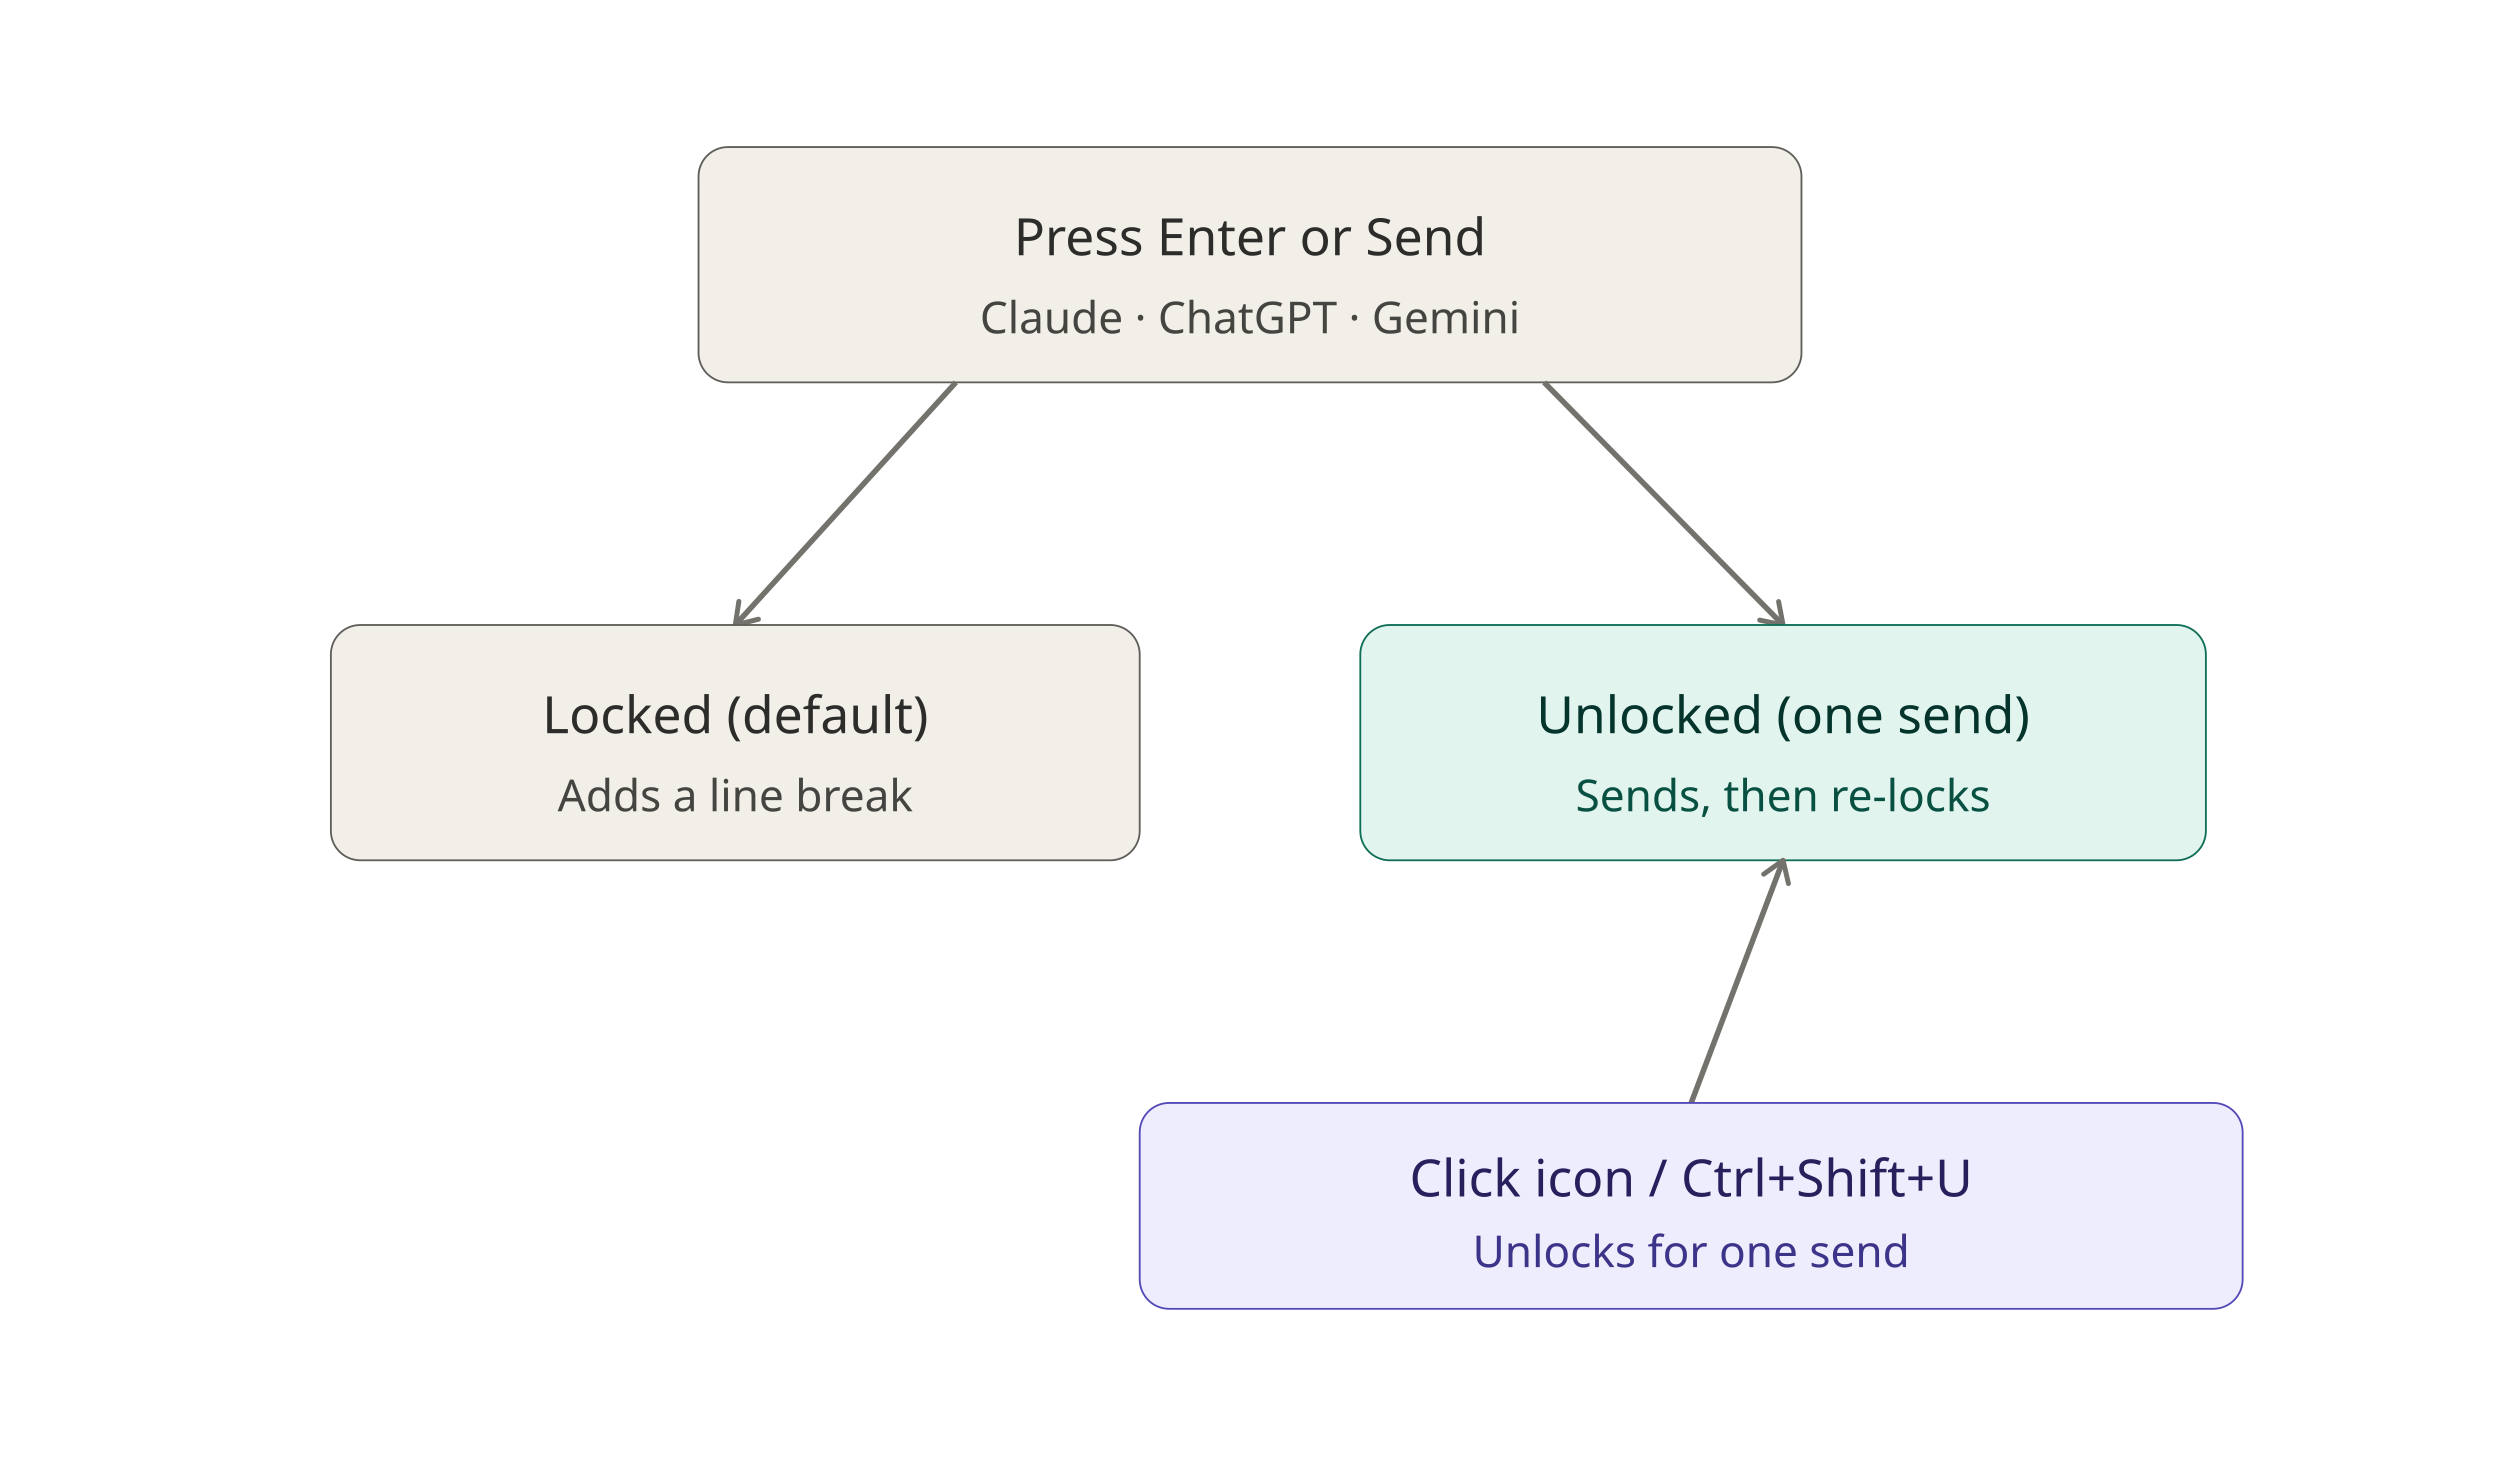
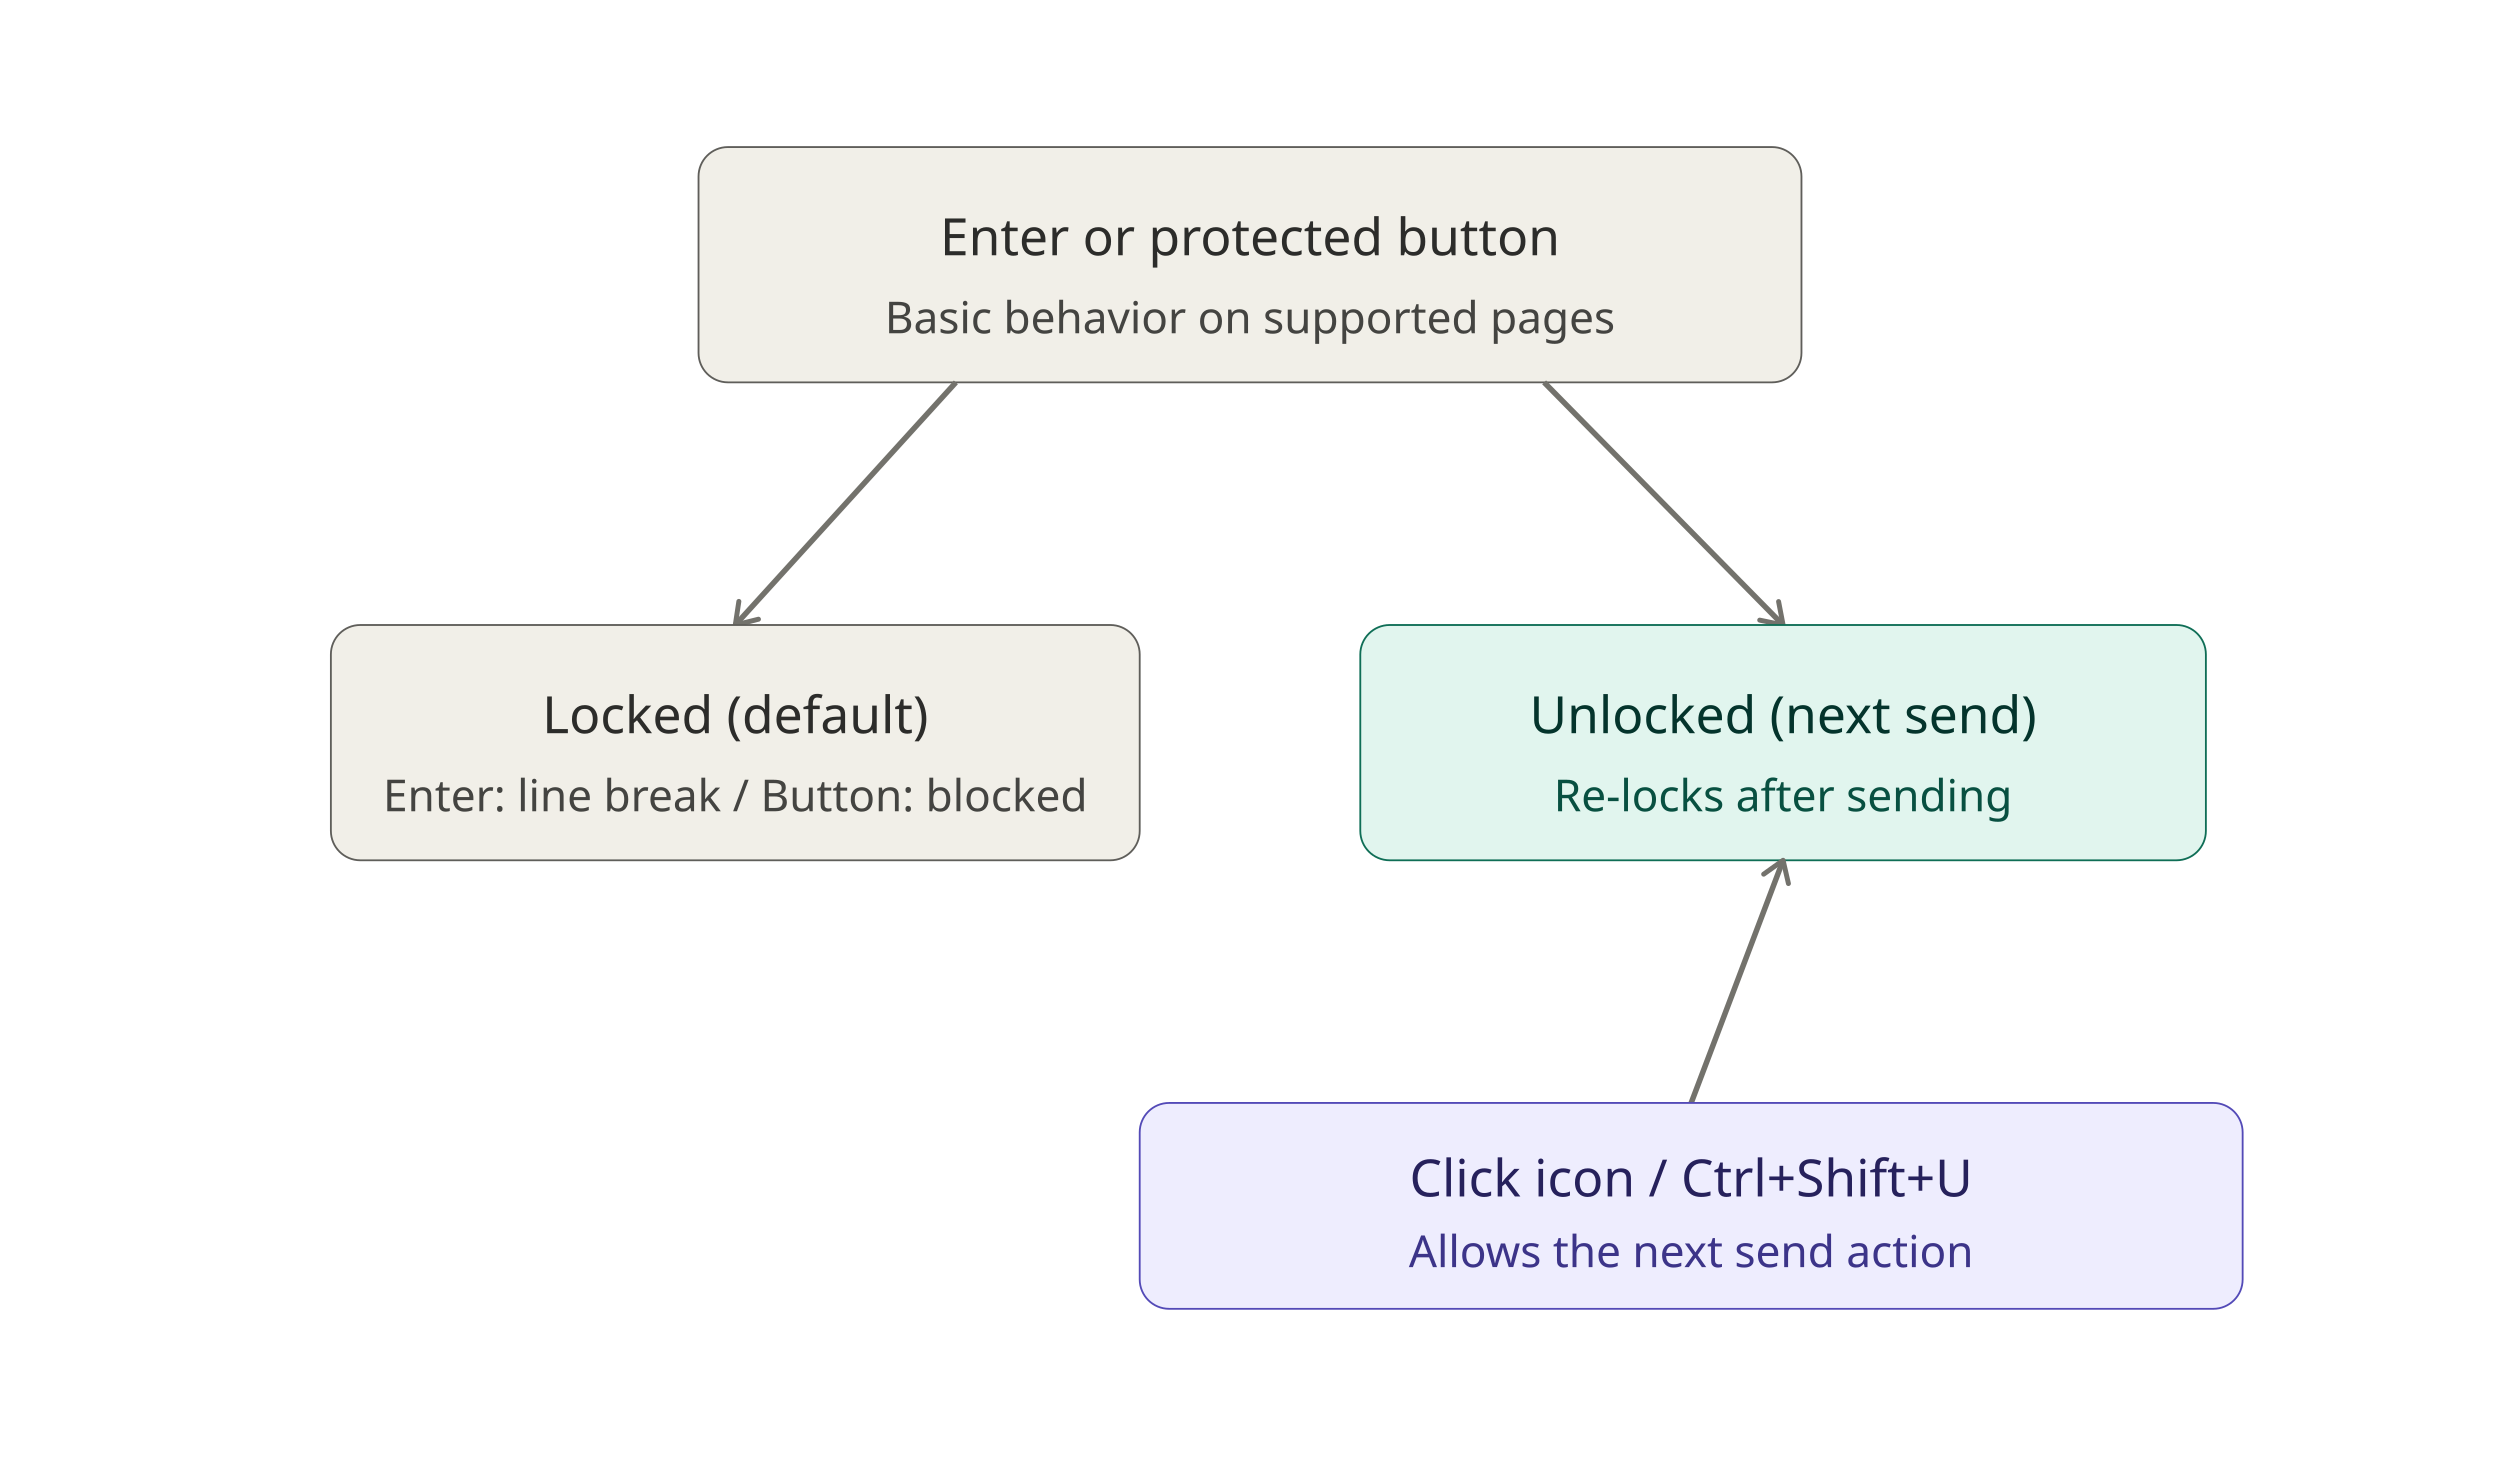
<svg xmlns="http://www.w3.org/2000/svg" width="680" height="400" viewBox="0 0 680 400" role="img">
  <defs>
    <marker id="arrow" viewBox="0 0 10 10" refX="8" refY="5" markerWidth="6" markerHeight="6" orient="auto-start-reverse">
      <path d="M2 1L8 5L2 9" fill="none" stroke="#73726c" stroke-width="1.5" stroke-linecap="round" stroke-linejoin="round" />
    </marker>
  </defs>
  <rect x="190" y="40" width="300" height="64" rx="8" fill="#F1EFE8" stroke="#5F5E5A" stroke-width="0.5" />
-   <text x="340" y="64" text-anchor="middle" dominant-baseline="central" font-family="sans-serif" font-size="14" font-weight="500" fill="#2C2C2A">Press Enter or Send</text>
-   <text x="340" y="86" text-anchor="middle" dominant-baseline="central" font-family="sans-serif" font-size="12" fill="#444441">Claude · ChatGPT · Gemini</text>
+   <text x="340" y="64" text-anchor="middle" dominant-baseline="central" font-family="sans-serif" font-size="14" font-weight="500" fill="#2C2C2A">Enter or protected button</text>
+   <text x="340" y="86" text-anchor="middle" dominant-baseline="central" font-family="sans-serif" font-size="12" fill="#444441">Basic behavior on supported pages</text>
  <line x1="260" y1="104" x2="200" y2="170" stroke="#73726c" stroke-width="1.5" marker-end="url(#arrow)" />
  <line x1="420" y1="104" x2="485" y2="170" stroke="#73726c" stroke-width="1.5" marker-end="url(#arrow)" />
  <rect x="90" y="170" width="220" height="64" rx="8" fill="#F1EFE8" stroke="#5F5E5A" stroke-width="0.5" />
  <text x="200" y="194" text-anchor="middle" dominant-baseline="central" font-family="sans-serif" font-size="14" font-weight="500" fill="#2C2C2A">Locked (default)</text>
-   <text x="200" y="216" text-anchor="middle" dominant-baseline="central" font-family="sans-serif" font-size="12" fill="#444441">Adds a line break</text>
+   <text x="200" y="216" text-anchor="middle" dominant-baseline="central" font-family="sans-serif" font-size="12" fill="#444441">Enter: line break / Button: blocked</text>
  <rect x="370" y="170" width="230" height="64" rx="8" fill="#E1F5EE" stroke="#0F6E56" stroke-width="0.5" />
-   <text x="485" y="194" text-anchor="middle" dominant-baseline="central" font-family="sans-serif" font-size="14" font-weight="500" fill="#04342C">Unlocked (one send)</text>
-   <text x="485" y="216" text-anchor="middle" dominant-baseline="central" font-family="sans-serif" font-size="12" fill="#085041">Sends, then re-locks</text>
+   <text x="485" y="194" text-anchor="middle" dominant-baseline="central" font-family="sans-serif" font-size="14" font-weight="500" fill="#04342C">Unlocked (next send)</text>
+   <text x="485" y="216" text-anchor="middle" dominant-baseline="central" font-family="sans-serif" font-size="12" fill="#085041">Re-locks after sending</text>
  <line x1="460" y1="300" x2="485" y2="234" stroke="#73726c" stroke-width="1.5" marker-end="url(#arrow)" />
  <rect x="310" y="300" width="300" height="56" rx="8" fill="#EEEDFE" stroke="#534AB7" stroke-width="0.5" />
  <text x="460" y="320" text-anchor="middle" dominant-baseline="central" font-family="sans-serif" font-size="14" font-weight="500" fill="#26215C">Click icon / Ctrl+Shift+U</text>
-   <text x="460" y="340" text-anchor="middle" dominant-baseline="central" font-family="sans-serif" font-size="12" fill="#3C3489">Unlocks for one send</text>
+   <text x="460" y="340" text-anchor="middle" dominant-baseline="central" font-family="sans-serif" font-size="12" fill="#3C3489">Allows the next send action</text>
</svg>
